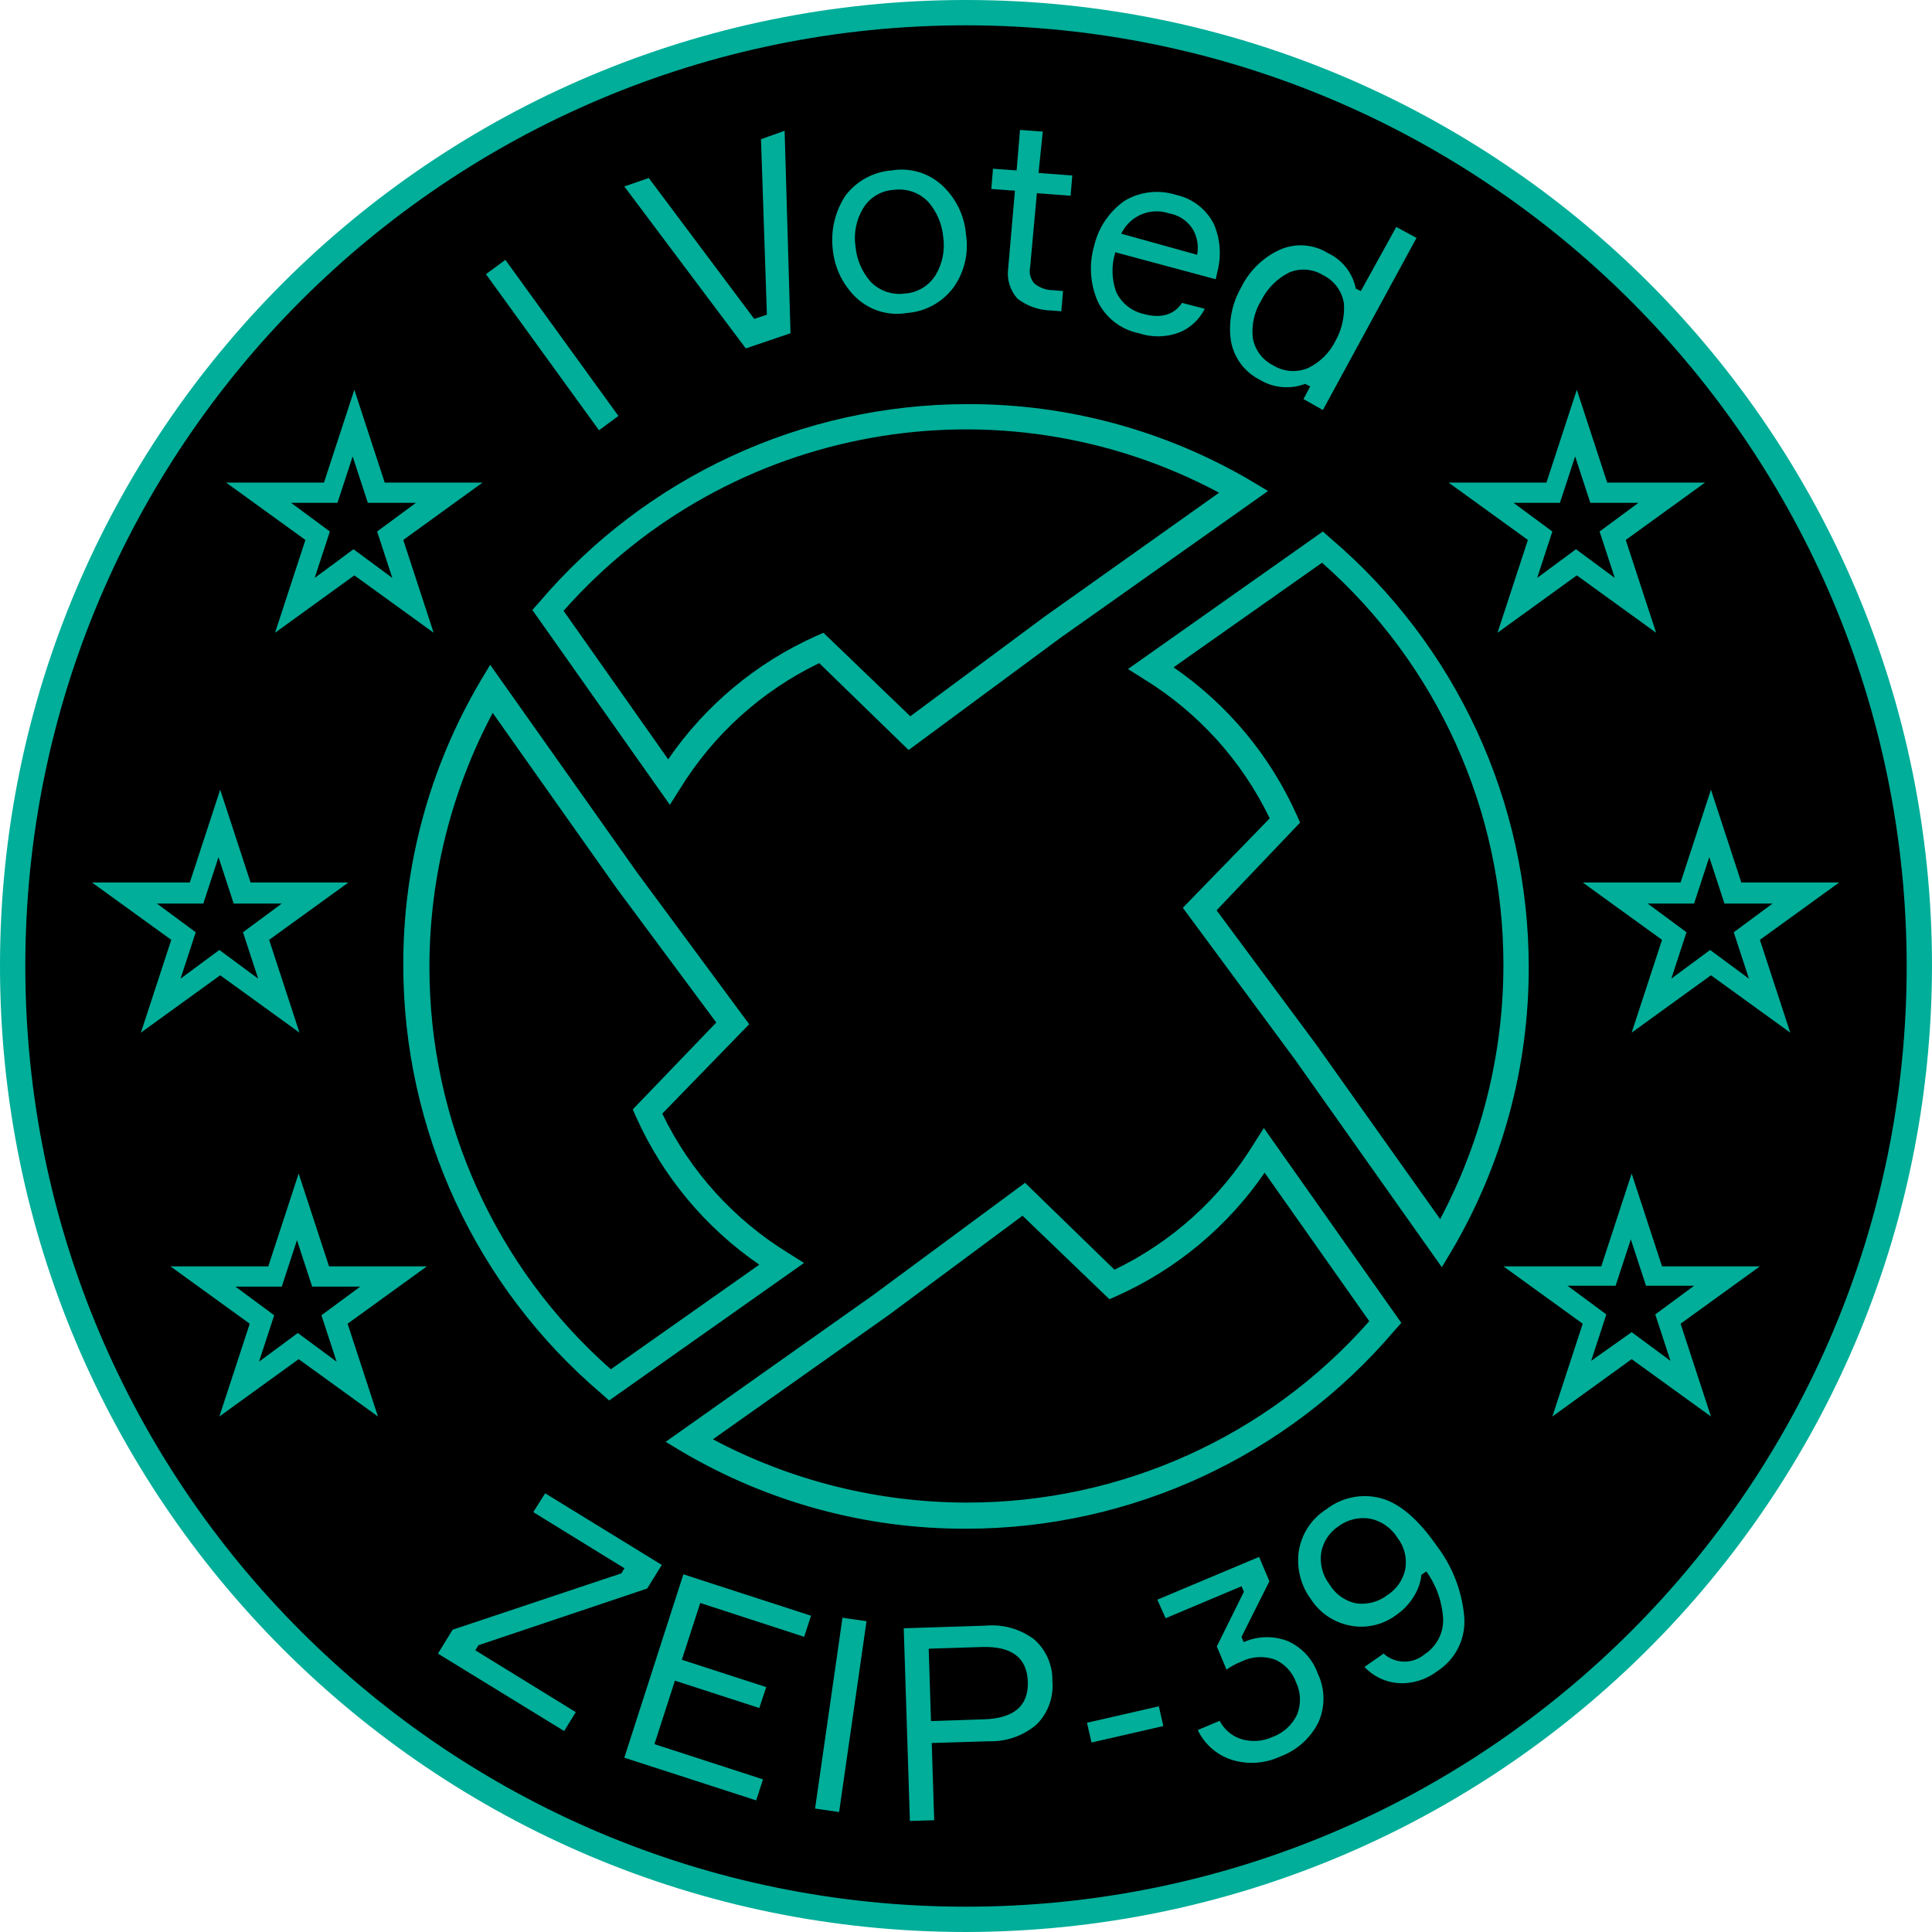
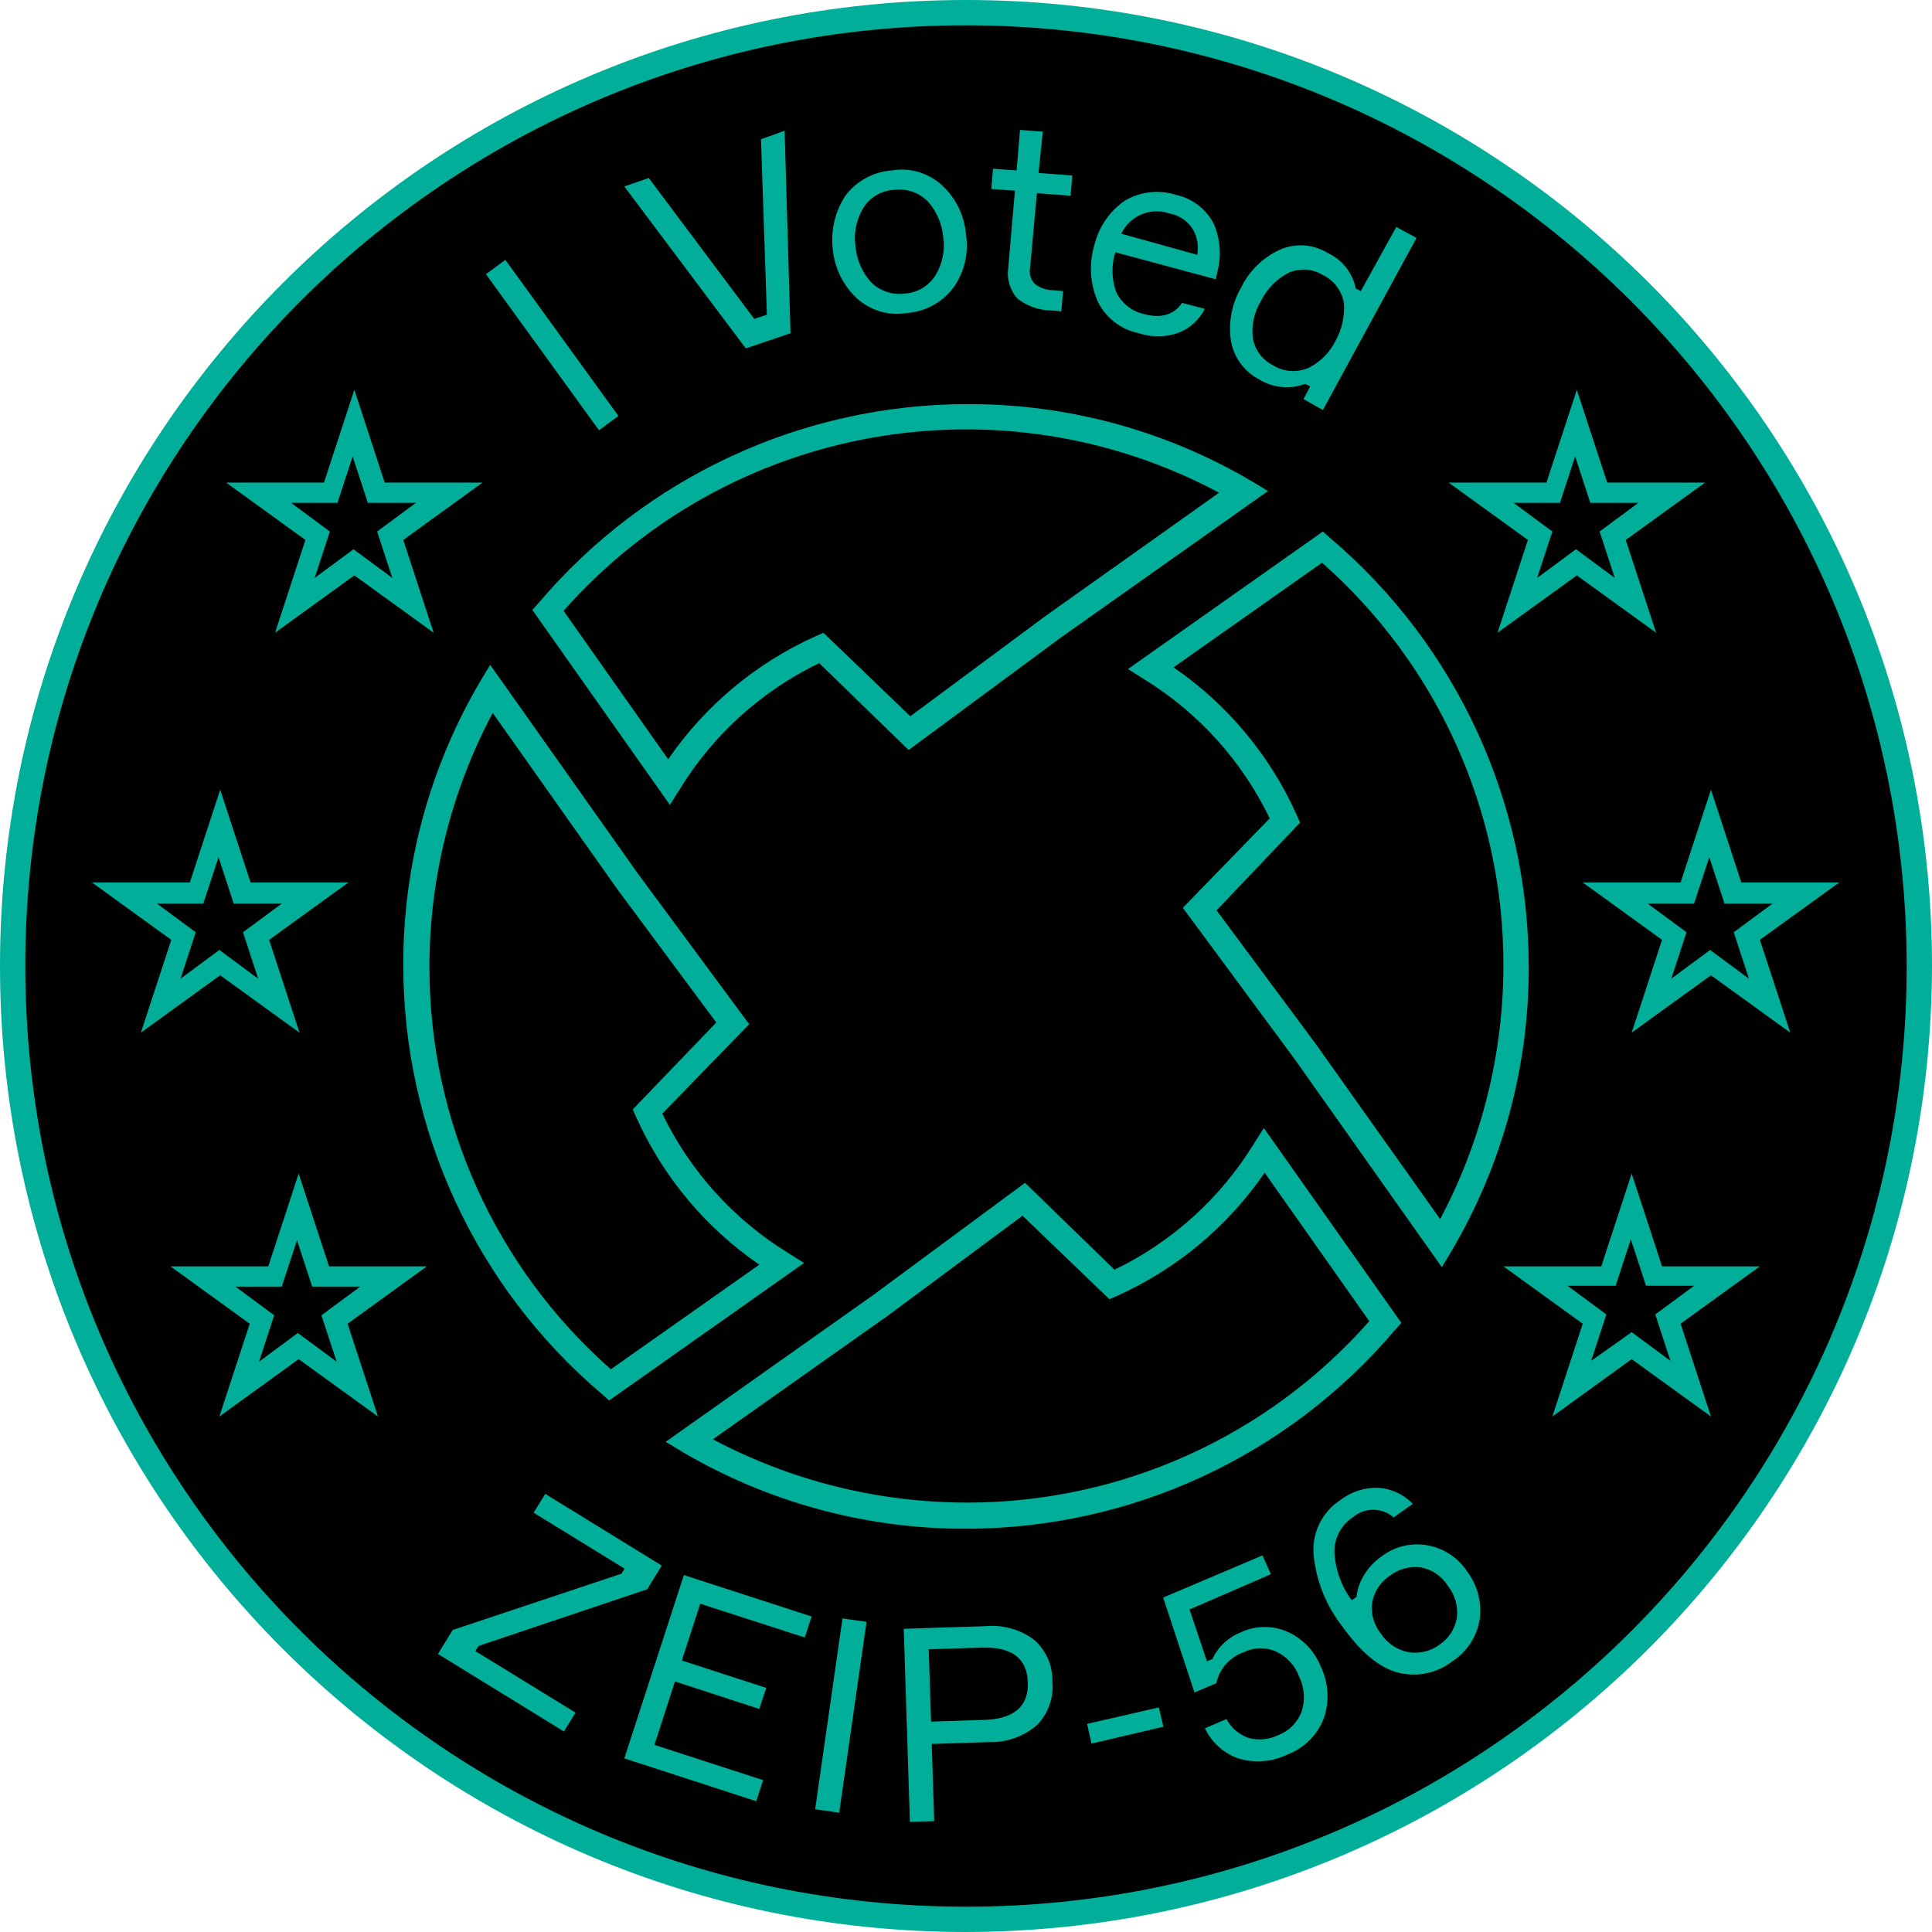
<svg xmlns="http://www.w3.org/2000/svg" viewBox="0 0 229 229">
  <defs />
  <g id="Layer_2" data-name="Layer 2">
    <g id="Layer_1-2" data-name="Layer 1">
      <circle cx="114.5" cy="114.4" r="112.4" />
      <path class="cls-1" d="M212.2 122.4l-9.4-6.8-9.4 6.8 3.6-11-9.4-6.8h11.6l3.6-11 3.6 11H218l-9.4 6.8zm-16.9-15.3l4.6 3.4-1.8 5.5 4.6-3.4 4.6 3.4-1.8-5.5 4.6-3.4h-5.7l-1.8-5.5-1.8 5.5zM196.3 75l-9.4-6.8-9.4 6.8 3.6-11-9.4-6.8h11.6l3.6-11 3.6 11h11.6l-9.4 6.8zm-16.9-15.4L184 63l-1.8 5.5 4.6-3.4 4.6 3.4-1.8-5.5 4.6-3.4h-5.7l-1.8-5.5-1.8 5.5zM202.8 167.9l-9.4-6.8-9.4 6.8 3.6-11-9.4-6.8h11.6l3.6-11 3.6 11h11.6l-9.4 6.8zm-9.4-10l4.6 3.4-1.8-5.5 4.6-3.4h-5.7l-1.8-5.5-1.8 5.5h-5.7l4.6 3.4-1.8 5.5zM35.5 122.4l-9.4-6.8-9.4 6.8 3.6-11-9.4-6.8h11.6l3.6-11 3.6 11h11.6l-9.4 6.8zm-16.9-15.3l4.6 3.4-1.8 5.5 4.6-3.4 4.6 3.4-1.8-5.5 4.6-3.4h-5.7l-1.8-5.5-1.8 5.5zM51.4 75L42 68.2 32.6 75l3.6-11-9.4-6.8h11.6l3.6-11 3.6 11h11.6L47.8 64zM34.5 59.6l4.6 3.4-1.8 5.5 4.6-3.4 4.6 3.4-1.8-5.5 4.6-3.4h-5.7l-1.8-5.5-1.8 5.5zM44.8 167.9l-9.4-6.8-9.4 6.8 3.6-11-9.4-6.8h11.6l3.6-11 3.6 11h11.6l-9.4 6.8zm-16.9-15.4l4.6 3.4-1.8 5.5 4.6-3.4 4.6 3.4-1.8-5.5 4.6-3.4H37l-1.8-5.5-1.8 5.5z" fill="#00AE99" />
      <path class="cls-1" d="M114.5 229A114.5 114.5 0 1 1 229 114.5 114.68 114.68 0 0 1 114.5 229zm0-226A111.5 111.5 0 1 0 226 114.5 111.6 111.6 0 0 0 114.5 3z" fill="#00AE99" />
-       <path class="cls-1" d="M57.6 32.5l2.3-1.7 13.4 18.5L71 51zM88.4 41.3L74 22.1l2.9-1 12.5 16.7 1.5-.5-.7-20.8 2.8-1 .7 24zM100.2 23.2a7.58 7.58 0 0 1 5.5-3 7.06 7.06 0 0 1 6 1.8 8.9 8.9 0 0 1 2.8 5.8 8.56 8.56 0 0 1-1.5 6.3 7.58 7.58 0 0 1-5.5 3 7.06 7.06 0 0 1-6-1.8 9.14 9.14 0 0 1-2.8-5.8 9.59 9.59 0 0 1 1.5-6.3zm3 10.2a4.74 4.74 0 0 0 4 1.4 4.65 4.65 0 0 0 3.7-2.2 6.82 6.82 0 0 0 .9-4.5 7.33 7.33 0 0 0-1.8-4.2 4.74 4.74 0 0 0-4-1.4 4.56 4.56 0 0 0-3.7 2.2 6.82 6.82 0 0 0-.9 4.5 7.33 7.33 0 0 0 1.8 4.2zM123.1 20.5l4 .3-.2 2.4-4-.3-.8 8.8a2.19 2.19 0 0 0 .5 1.9 3.5 3.5 0 0 0 2.2.8l1.2.1-.2 2.4-1.2-.1a6.73 6.73 0 0 1-4-1.4 4.48 4.48 0 0 1-1.1-3.6l.8-9.2-2.8-.2.2-2.4 2.8.2.4-4.8 2.7.2zM144.3 32.2l-.2.9-11.9-3.2a7.37 7.37 0 0 0 .1 4.7 4.75 4.75 0 0 0 3.2 2.6c2.1.6 3.7.1 4.6-1.3l2.7.7a5.83 5.83 0 0 1-3 2.8 7.12 7.12 0 0 1-4.8.1 6.94 6.94 0 0 1-4.9-3.8 9.76 9.76 0 0 1-.4-6.6 9 9 0 0 1 3.6-5.3 7.46 7.46 0 0 1 6.1-.7 6.58 6.58 0 0 1 4.5 3.5 8.73 8.73 0 0 1 .4 5.6zm-5.7-6.9a4.63 4.63 0 0 0-3.5.2 4.7 4.7 0 0 0-2.2 2.2l9 2.5a4.4 4.4 0 0 0-.5-3 4.1 4.1 0 0 0-2.8-1.9zM165.5 26.9l2.4 1.3-11.1 20.4-2.3-1.3.8-1.5-.6-.3a6.16 6.16 0 0 1-5.4-.5 6.39 6.39 0 0 1-3.4-4.6 9.79 9.79 0 0 1 1.2-6.3 9.51 9.51 0 0 1 4.6-4.5 6.1 6.1 0 0 1 5.7.4 5.92 5.92 0 0 1 3.3 4.2l.6.3zm-14.6 16.4a4.52 4.52 0 0 0 4.2.3 7.07 7.07 0 0 0 3.2-3.2 8.08 8.08 0 0 0 1-4.4 4.49 4.49 0 0 0-2.5-3.4 4.4 4.4 0 0 0-4-.3 7.49 7.49 0 0 0-3.3 3.3 7 7 0 0 0-1 4.5 4.46 4.46 0 0 0 2.4 3.2zM72.2 166l-.9-.8a66.68 66.68 0 0 1-23.5-50.8 65.94 65.94 0 0 1 9.1-33.6l1.2-2 17.4 24.6 13.3 18L78.5 132a39.55 39.55 0 0 0 14.9 16.5l1.9 1.2zM58.4 84.5a64.23 64.23 0 0 0-7.5 30.1 63.5 63.5 0 0 0 21.5 47.7L90 149.9a42.14 42.14 0 0 1-14.6-17.5l-.4-.9 9.9-10.3-11.8-15.9zM79.4 95.4L63.1 72.3l.8-.9a66.68 66.68 0 0 1 50.8-23.5 65.94 65.94 0 0 1 33.6 9.1l2 1.2-24.6 17.4-18 13.3-10.6-10.3a39.55 39.55 0 0 0-16.5 14.9zm-12.6-23L79.2 90a42.14 42.14 0 0 1 17.5-14.6l.9-.4 10.3 9.9 15.9-11.8 20.7-14.7a63.69 63.69 0 0 0-77.7 14zM170.9 150.2l-17.4-24.6-13.3-18L150.5 97a39.55 39.55 0 0 0-14.9-16.5l-1.9-1.2L156.8 63l.9.8a66.68 66.68 0 0 1 23.5 50.8 65.94 65.94 0 0 1-9.1 33.6zm-26.7-42.3l11.8 15.9 14.7 20.7a64.23 64.23 0 0 0 7.5-30.1 63.5 63.5 0 0 0-21.5-47.7l-17.6 12.4a42.14 42.14 0 0 1 14.6 17.5l.4.9zM114.5 181.2a65.94 65.94 0 0 1-33.6-9.1l-2-1.2 24.6-17.4 18-13.3 10.6 10.3a39.55 39.55 0 0 0 16.5-14.9l1.2-1.9 16.3 23.1-.8.9a66.68 66.68 0 0 1-50.8 23.5zm-30-10.6a64.23 64.23 0 0 0 30.1 7.5 63.5 63.5 0 0 0 47.7-21.5L149.9 139a42.14 42.14 0 0 1-17.5 14.6l-.9.4-10.3-9.9-15.9 11.8zM78.44 185.49l-1.73 2.8-20 6.72-.37.6 11.91 7.33-1.38 2.24L51.91 196l1.74-2.83 20-6.68.37-.6-10.81-6.66 1.41-2.23zM77.57 206.73l12.87 4.18-.81 2.49L74 208.34l7-21.74 15.13 4.91-.81 2.5L83 190l-2.18 6.73 10 3.24-.82 2.48-10-3.24zM99.86 191.75l2.85.41-3.25 22.62-2.85-.41zM107.12 193l9.66-.31a8.34 8.34 0 0 1 5.78 1.61 6.37 6.37 0 0 1 2.18 4.95 6.46 6.46 0 0 1-1.86 5.14 8.26 8.26 0 0 1-5.66 2l-6.78.21.29 9.15-2.88.09zm3.23 11l6.3-.21q5.31-.17 5.18-4.45c-.1-2.86-1.91-4.23-5.45-4.12l-6.3.2zM137.89 204.59l-8.51 1.95-.54-2.34 8.52-1.95zM137.18 189.61l12.06-5.07 1.22 2.89-3.31 6.6.26.61a6.81 6.81 0 0 1 5.16-.15 6.6 6.6 0 0 1 3.62 3.86 6.86 6.86 0 0 1 .06 5.84 8.23 8.23 0 0 1-4.48 4 8 8 0 0 1-5.8.39 6.75 6.75 0 0 1-4-3.52l2.6-1.09a4.34 4.34 0 0 0 2.64 2.19 5.29 5.29 0 0 0 3.61-.27 5.2 5.2 0 0 0 2.92-2.65 4.78 4.78 0 0 0-.12-3.84 4.65 4.65 0 0 0-2.57-2.72 5.16 5.16 0 0 0-3.94.28 8.19 8.19 0 0 0-1.73.94l-1.15-2.75 3.21-6.48-.28-.65-9 3.79zM165.46 191.45a6.88 6.88 0 0 1-5.38 1.24 7.1 7.1 0 0 1-4.68-3.11 7.77 7.77 0 0 1-1.46-5.7 7.23 7.23 0 0 1 3.29-5 7.42 7.42 0 0 1 6.43-1.3q3.32.89 6.61 5.61a16.28 16.28 0 0 1 3.29 8.47 7 7 0 0 1-3.24 6.45 6.84 6.84 0 0 1-4.59 1.39 6.09 6.09 0 0 1-4-1.92L164 196a3.69 3.69 0 0 0 4.86.08 4.83 4.83 0 0 0 2.2-4.11 10.57 10.57 0 0 0-2-5.71l-.58.4a5.83 5.83 0 0 1-.82 2.43 7.19 7.19 0 0 1-2.2 2.36zm-3.1-11.45a4.9 4.9 0 0 0-3.68.89 4.75 4.75 0 0 0-2.07 3.09 5 5 0 0 0 1 3.85 4.75 4.75 0 0 0 3.23 2.23 5 5 0 0 0 3.62-1 4.85 4.85 0 0 0 2.11-3.07 4.77 4.77 0 0 0-.95-3.75 5 5 0 0 0-3.26-2.24z" fill="#00AE99" />
+       <path class="cls-1" d="M57.6 32.5l2.3-1.7 13.4 18.5L71 51zM88.4 41.3L74 22.1l2.9-1 12.5 16.7 1.5-.5-.7-20.8 2.8-1 .7 24zM100.2 23.2a7.58 7.58 0 0 1 5.5-3 7.06 7.06 0 0 1 6 1.8 8.9 8.9 0 0 1 2.8 5.8 8.56 8.56 0 0 1-1.5 6.3 7.58 7.58 0 0 1-5.5 3 7.06 7.06 0 0 1-6-1.8 9.14 9.14 0 0 1-2.8-5.8 9.59 9.59 0 0 1 1.5-6.3zm3 10.2a4.74 4.74 0 0 0 4 1.4 4.65 4.65 0 0 0 3.7-2.2 6.82 6.82 0 0 0 .9-4.5 7.33 7.33 0 0 0-1.8-4.2 4.74 4.74 0 0 0-4-1.4 4.56 4.56 0 0 0-3.7 2.2 6.82 6.82 0 0 0-.9 4.5 7.33 7.33 0 0 0 1.8 4.2zM123.1 20.5l4 .3-.2 2.4-4-.3-.8 8.8a2.19 2.19 0 0 0 .5 1.9 3.5 3.5 0 0 0 2.2.8l1.2.1-.2 2.4-1.2-.1a6.73 6.73 0 0 1-4-1.4 4.48 4.48 0 0 1-1.1-3.6l.8-9.2-2.8-.2.2-2.4 2.8.2.4-4.8 2.7.2zM144.3 32.2l-.2.9-11.9-3.2a7.37 7.37 0 0 0 .1 4.7 4.75 4.75 0 0 0 3.2 2.6c2.1.6 3.7.1 4.6-1.3l2.7.7a5.83 5.83 0 0 1-3 2.8 7.12 7.12 0 0 1-4.8.1 6.94 6.94 0 0 1-4.9-3.8 9.76 9.76 0 0 1-.4-6.6 9 9 0 0 1 3.6-5.3 7.46 7.46 0 0 1 6.1-.7 6.58 6.58 0 0 1 4.5 3.5 8.73 8.73 0 0 1 .4 5.6zm-5.7-6.9a4.63 4.63 0 0 0-3.5.2 4.7 4.7 0 0 0-2.2 2.2l9 2.5a4.4 4.4 0 0 0-.5-3 4.1 4.1 0 0 0-2.8-1.9zM165.5 26.9l2.4 1.3-11.1 20.4-2.3-1.3.8-1.5-.6-.3a6.16 6.16 0 0 1-5.4-.5 6.39 6.39 0 0 1-3.4-4.6 9.79 9.79 0 0 1 1.2-6.3 9.51 9.51 0 0 1 4.6-4.5 6.1 6.1 0 0 1 5.7.4 5.92 5.92 0 0 1 3.3 4.2l.6.3zm-14.6 16.4a4.52 4.52 0 0 0 4.2.3 7.07 7.07 0 0 0 3.2-3.2 8.08 8.08 0 0 0 1-4.4 4.49 4.49 0 0 0-2.5-3.4 4.4 4.4 0 0 0-4-.3 7.49 7.49 0 0 0-3.3 3.3 7 7 0 0 0-1 4.5 4.46 4.46 0 0 0 2.4 3.2zM72.2 166l-.9-.8a66.68 66.68 0 0 1-23.5-50.8 65.94 65.94 0 0 1 9.1-33.6l1.2-2 17.4 24.6 13.3 18L78.5 132a39.55 39.55 0 0 0 14.9 16.5l1.9 1.2zM58.4 84.5a64.23 64.23 0 0 0-7.5 30.1 63.5 63.5 0 0 0 21.5 47.7L90 149.9a42.14 42.14 0 0 1-14.6-17.5l-.4-.9 9.9-10.3-11.8-15.9zM79.4 95.4L63.1 72.3l.8-.9a66.68 66.68 0 0 1 50.8-23.5 65.94 65.94 0 0 1 33.6 9.1l2 1.2-24.6 17.4-18 13.3-10.6-10.3a39.55 39.55 0 0 0-16.5 14.9zm-12.6-23L79.2 90a42.14 42.14 0 0 1 17.5-14.6l.9-.4 10.3 9.9 15.9-11.8 20.7-14.7a63.69 63.69 0 0 0-77.7 14zM170.9 150.2l-17.4-24.6-13.3-18L150.5 97a39.55 39.55 0 0 0-14.9-16.5l-1.9-1.2L156.8 63l.9.8a66.68 66.68 0 0 1 23.5 50.8 65.94 65.94 0 0 1-9.1 33.6zm-26.7-42.3l11.8 15.9 14.7 20.7a64.23 64.23 0 0 0 7.5-30.1 63.5 63.5 0 0 0-21.5-47.7l-17.6 12.4a42.14 42.14 0 0 1 14.6 17.5l.4.9zM114.5 181.2a65.94 65.94 0 0 1-33.6-9.1l-2-1.2 24.6-17.4 18-13.3 10.6 10.3a39.55 39.55 0 0 0 16.5-14.9l1.2-1.9 16.3 23.1-.8.9a66.68 66.68 0 0 1-50.8 23.5zm-30-10.6a64.23 64.23 0 0 0 30.1 7.5 63.5 63.5 0 0 0 47.7-21.5L149.9 139a42.14 42.14 0 0 1-17.5 14.6l-.9.4-10.3-9.9-15.9 11.8zM78.44 185.57l-1.73 2.81-20 6.72-.37.6 11.88 7.3-1.38 2.23-14.93-9.19 1.75-2.84 20-6.67.37-.6-10.78-6.63 1.38-2.23zM77.57 206.82L90.45 211l-.81 2.5L74 208.42l7.06-21.73 15.14 4.91-.81 2.49-12.39-4-2.18 6.73 10 3.24-.82 2.5-10-3.26zM99.86 191.83l2.85.41-3.24 22.62-2.85-.41zM107.12 193.06l9.66-.31a8.37 8.37 0 0 1 5.79 1.61 6.37 6.37 0 0 1 2.17 5 6.46 6.46 0 0 1-1.85 5.13 8.26 8.26 0 0 1-5.67 2l-6.78.22.29 9.15-2.88.09zm3.24 11l6.3-.2c3.54-.11 5.26-1.6 5.17-4.45s-1.91-4.23-5.45-4.12l-6.3.2zM137.9 204.67l-8.52 2-.53-2.34 8.51-1.95zM147 193.51a6.73 6.73 0 0 1 5.65-.08 7.61 7.61 0 0 1 3.91 4.14 8 8 0 0 1 .32 6.18 7.44 7.44 0 0 1-4.25 4.2 8 8 0 0 1-5.87.47 6.88 6.88 0 0 1-3.94-3.57l2.56-1.09A4.68 4.68 0 0 0 148 206a5.1 5.1 0 0 0 3.51-.33 4.81 4.81 0 0 0 2.76-2.76 5.49 5.49 0 0 0-.27-4.14 5.35 5.35 0 0 0-2.71-3 4.55 4.55 0 0 0-3.85.06 5 5 0 0 0-3.27 3.68l-2.59 1.1-3.71-11.25 11.77-5 1 2.23-9.64 4.18 2.06 6.15.65-.28a6.16 6.16 0 0 1 3.29-3.13zM163.8 184.45a6.91 6.91 0 0 1 5.37-1.29 7.11 7.11 0 0 1 4.71 3.07 7.75 7.75 0 0 1 1.51 5.68 7.27 7.27 0 0 1-3.24 5 7.46 7.46 0 0 1-6.42 1.35q-3.33-.85-6.67-5.54a16.31 16.31 0 0 1-3.36-8.45 7 7 0 0 1 3.18-6.47 6.86 6.86 0 0 1 4.58-1.44 6.15 6.15 0 0 1 4 1.89l-2.27 1.61a3.71 3.71 0 0 0-4.86 0 4.82 4.82 0 0 0-2.16 4.13 10.49 10.49 0 0 0 2.05 5.69l.57-.41a6 6 0 0 1 .8-2.43 7.27 7.27 0 0 1 2.21-2.39zm3.2 11.39a4.85 4.85 0 0 0 3.67-.93 4.73 4.73 0 0 0 2-3.11 5 5 0 0 0-1.06-3.83 4.76 4.76 0 0 0-3.26-2.2 5 5 0 0 0-3.61 1 4.87 4.87 0 0 0-2.08 3.09 4.75 4.75 0 0 0 1 3.74 5 5 0 0 0 3.34 2.24z" fill="#00AE99" />
    </g>
  </g>
</svg>
